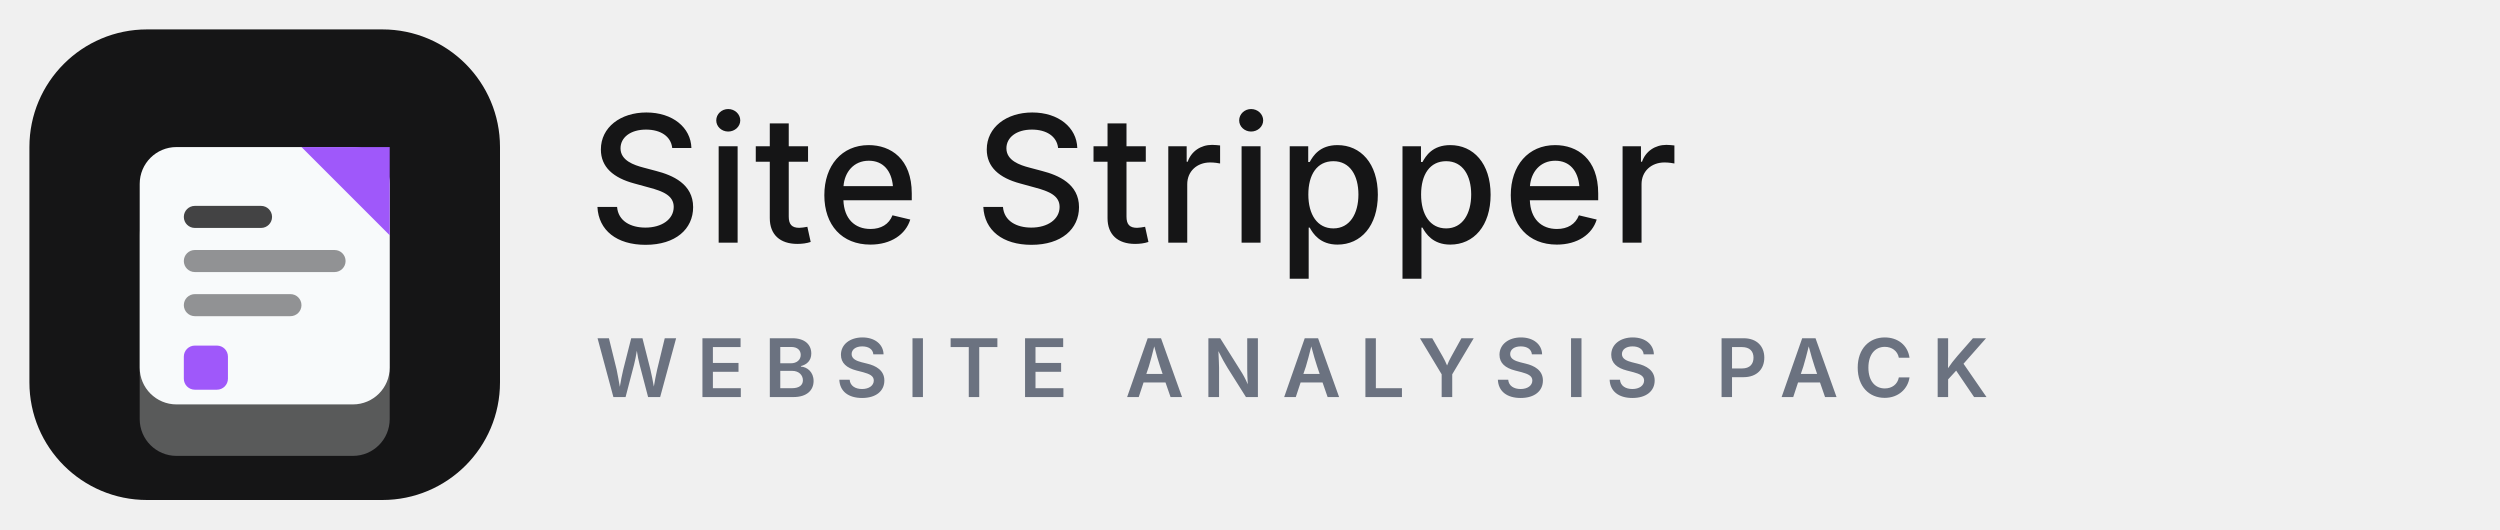
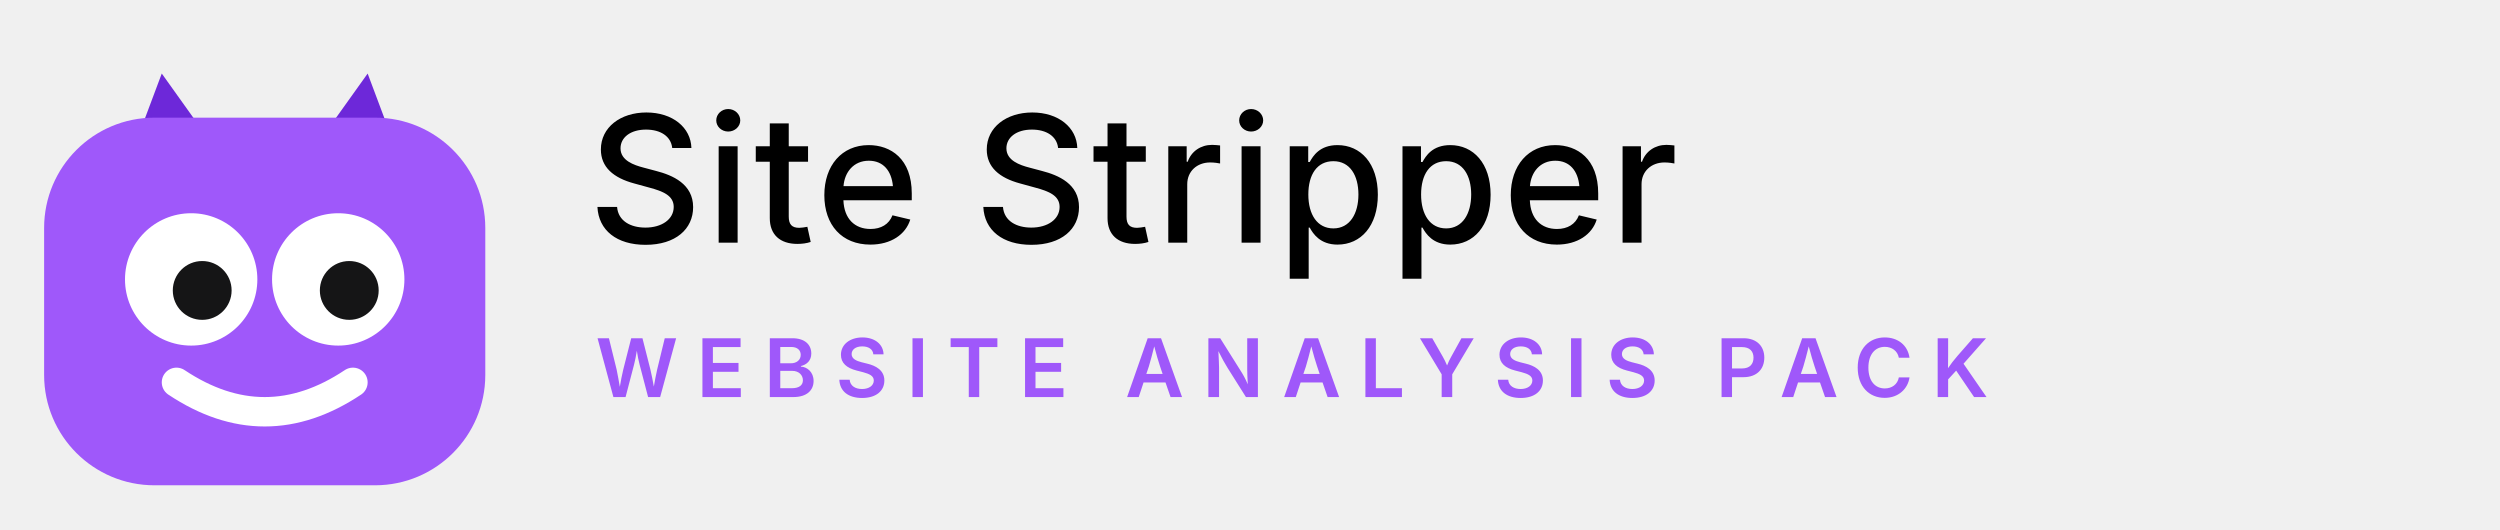
<svg xmlns="http://www.w3.org/2000/svg" viewBox="0 0 340 72" role="img" aria-label="Site Stripper — Website Analysis Pack">
  <g transform="translate(4,4)">
-     <rect x="0" y="0" width="64" height="64" rx="16" fill="#151516" />
-     <rect x="15" y="23" width="34" height="35" rx="5" fill="#F8FAFB" opacity="0.3" />
-     <rect x="15" y="16" width="34" height="35" rx="5" fill="#F8FAFB" />
-     <path d="M37 16 L49 16 L49 28 Z" fill="#9F58FA" />
-     <rect x="21" y="24" width="12" height="3" rx="1.5" fill="#151516" opacity="0.8" />
-     <rect x="21" y="30" width="22" height="3" rx="1.5" fill="#151516" opacity="0.45" />
-     <rect x="21" y="36" width="16" height="3" rx="1.5" fill="#151516" opacity="0.45" />
-     <rect x="21" y="43" width="6" height="6" rx="1.5" fill="#9F58FA" />
+     <path d="M12 22 L18 6 L28 20 Z" fill="#6D28D9" />
+     <path d="M36 20 L46 6 L52 22 Z" fill="#6D28D9" />
+     <rect x="2" y="12" width="60" height="50" rx="15" fill="#9F58FA" />
+     <circle cx="22" cy="34" r="9" fill="#FFFFFF" />
+     <circle cx="42" cy="34" r="9" fill="#FFFFFF" />
+     <circle cx="23.5" cy="35.5" r="4" fill="#151516" />
+     <circle cx="43.5" cy="35.5" r="4" fill="#151516" />
+     <path d="M20 48 Q32 56 44 48" stroke="#FFFFFF" stroke-width="4" stroke-linecap="round" fill="none" />
  </g>
-   <text x="80" y="33" font-family="'DM Sans', Inter, system-ui, sans-serif" font-size="24" font-weight="500" letter-spacing="0.5" fill="#151516">Site Stripper</text>
-   <text x="81" y="54" font-family="Inter, system-ui, sans-serif" font-size="11" font-weight="600" letter-spacing="2.5" fill="#6B7280">WEBSITE ANALYSIS PACK</text>
+   <text x="80" y="33" font-family="'DM Sans', Inter, system-ui, sans-serif" font-size="24" font-weight="500" letter-spacing="0.5" fill="currentColor">Site Stripper</text>
+   <text x="81" y="54" font-family="Inter, system-ui, sans-serif" font-size="11" font-weight="600" letter-spacing="2.5" fill="#9F58FA">WEBSITE ANALYSIS PACK</text>
</svg>
